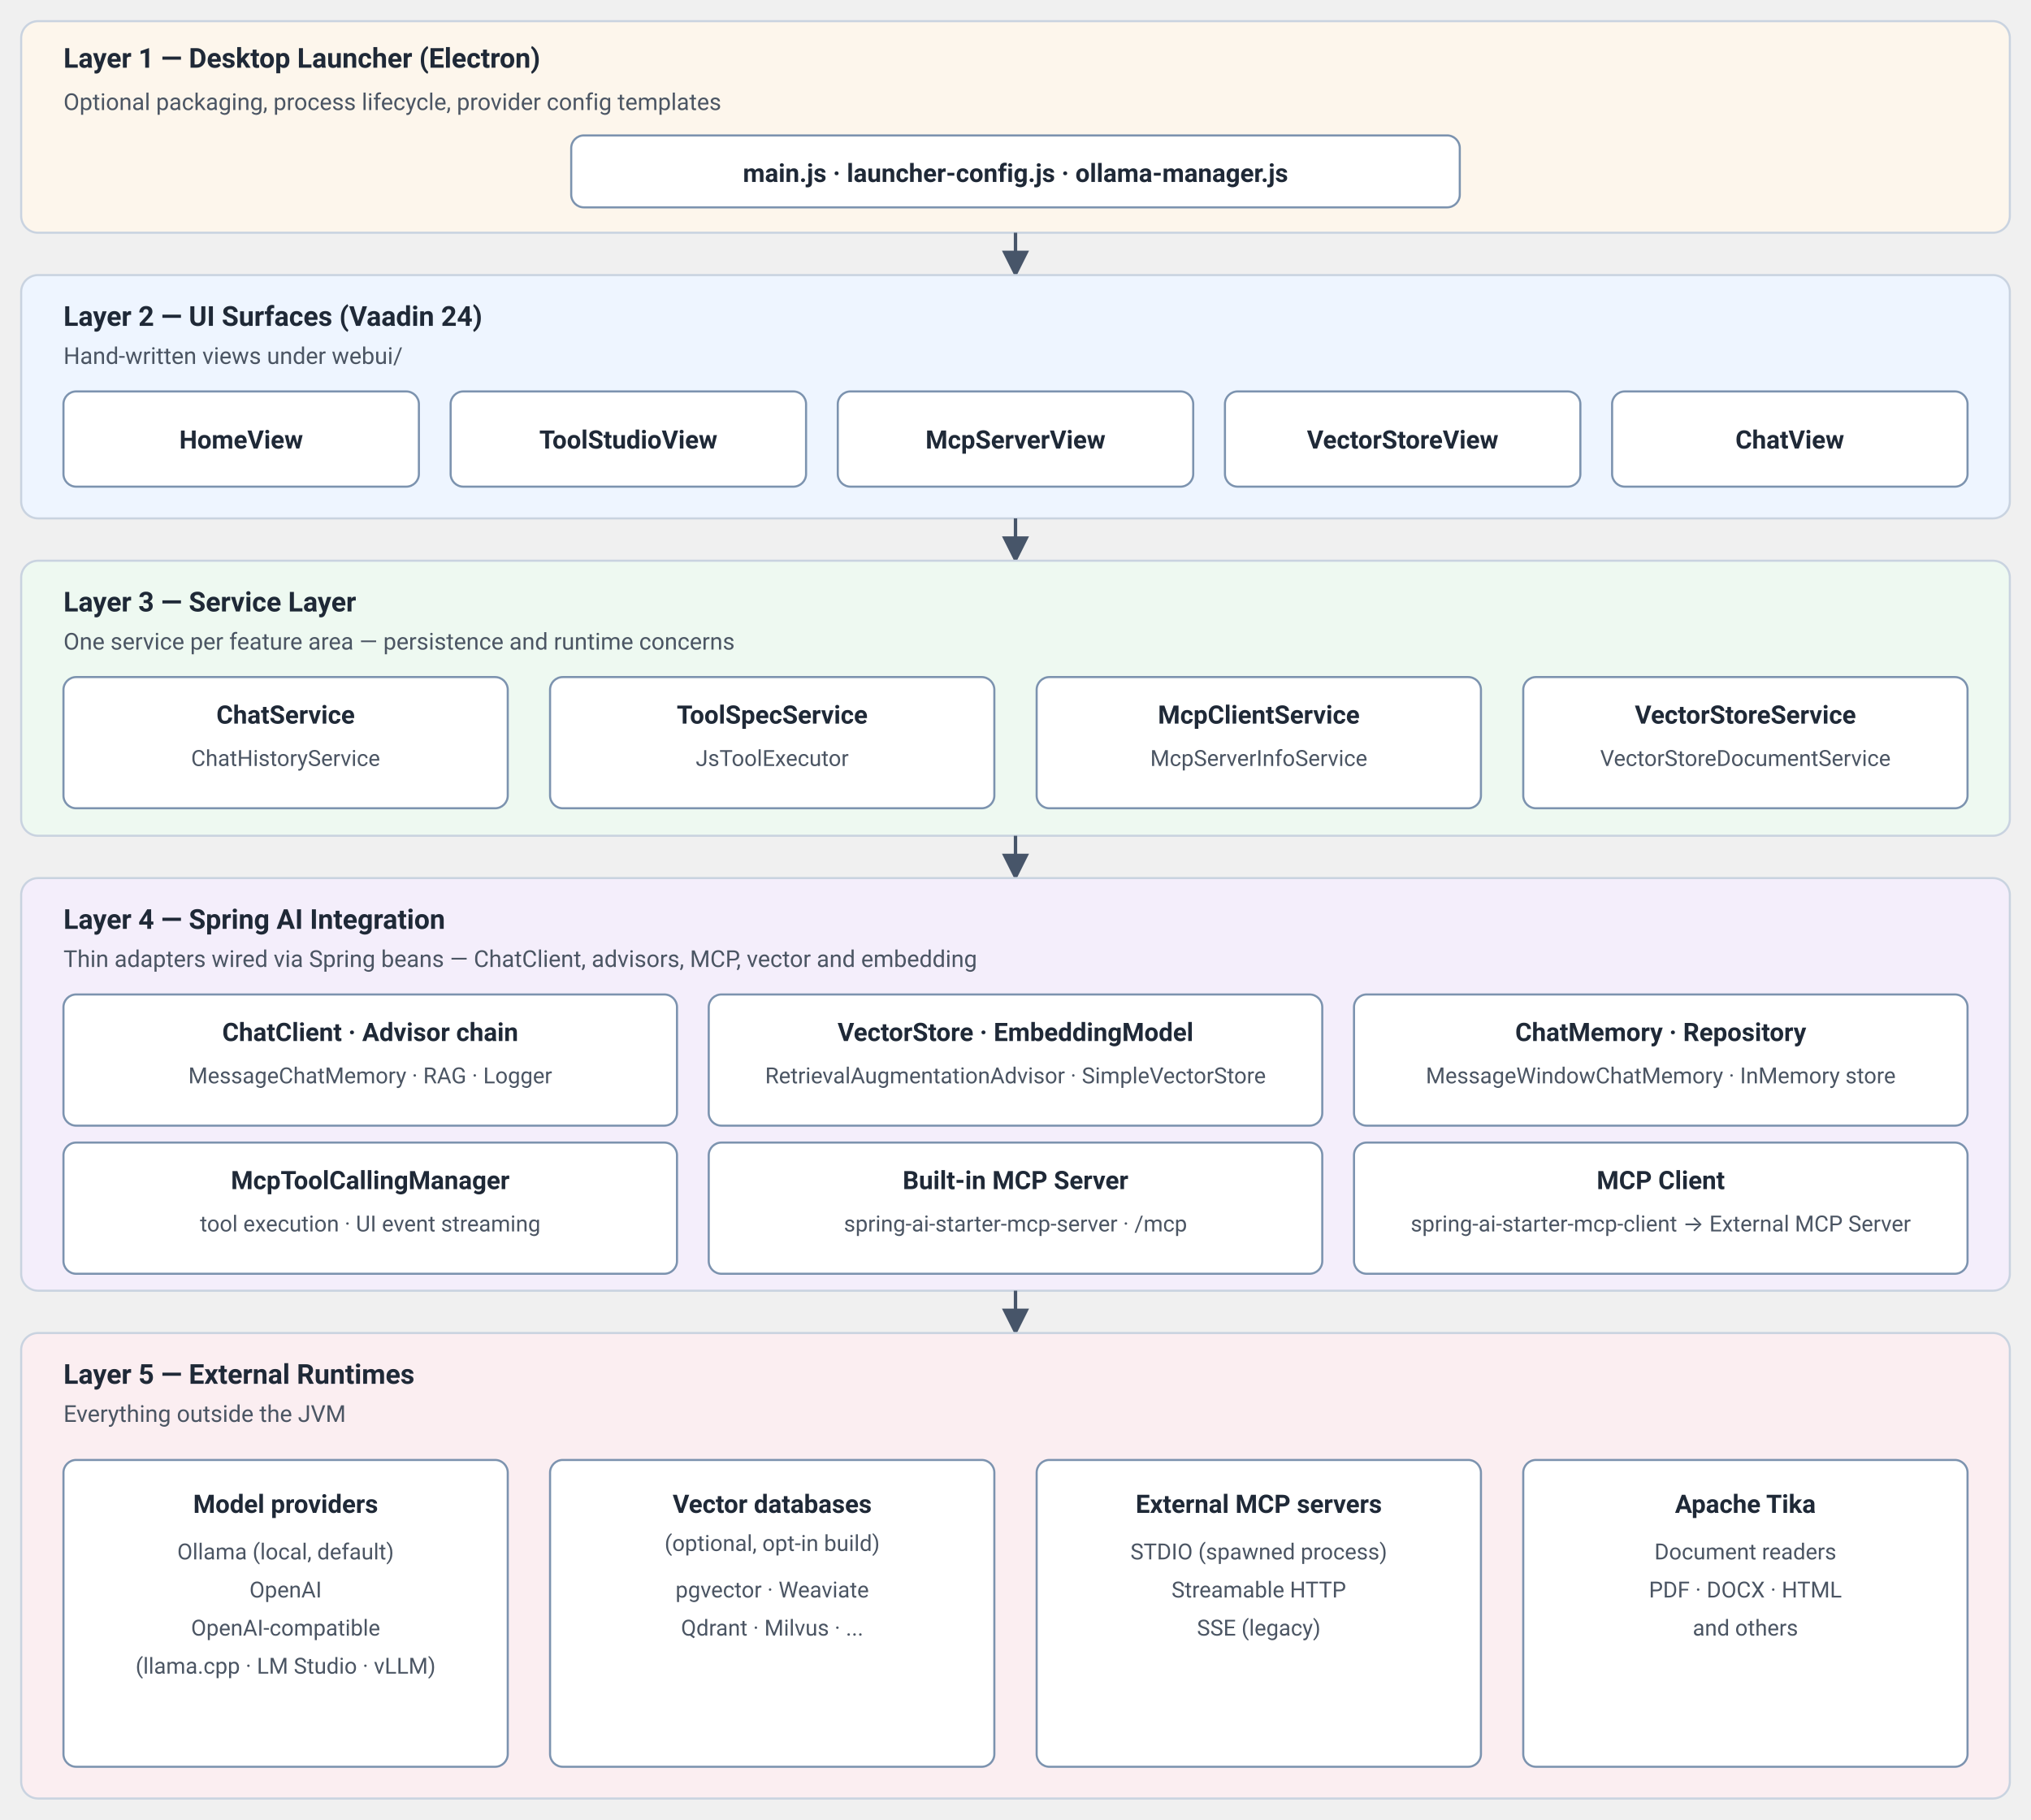
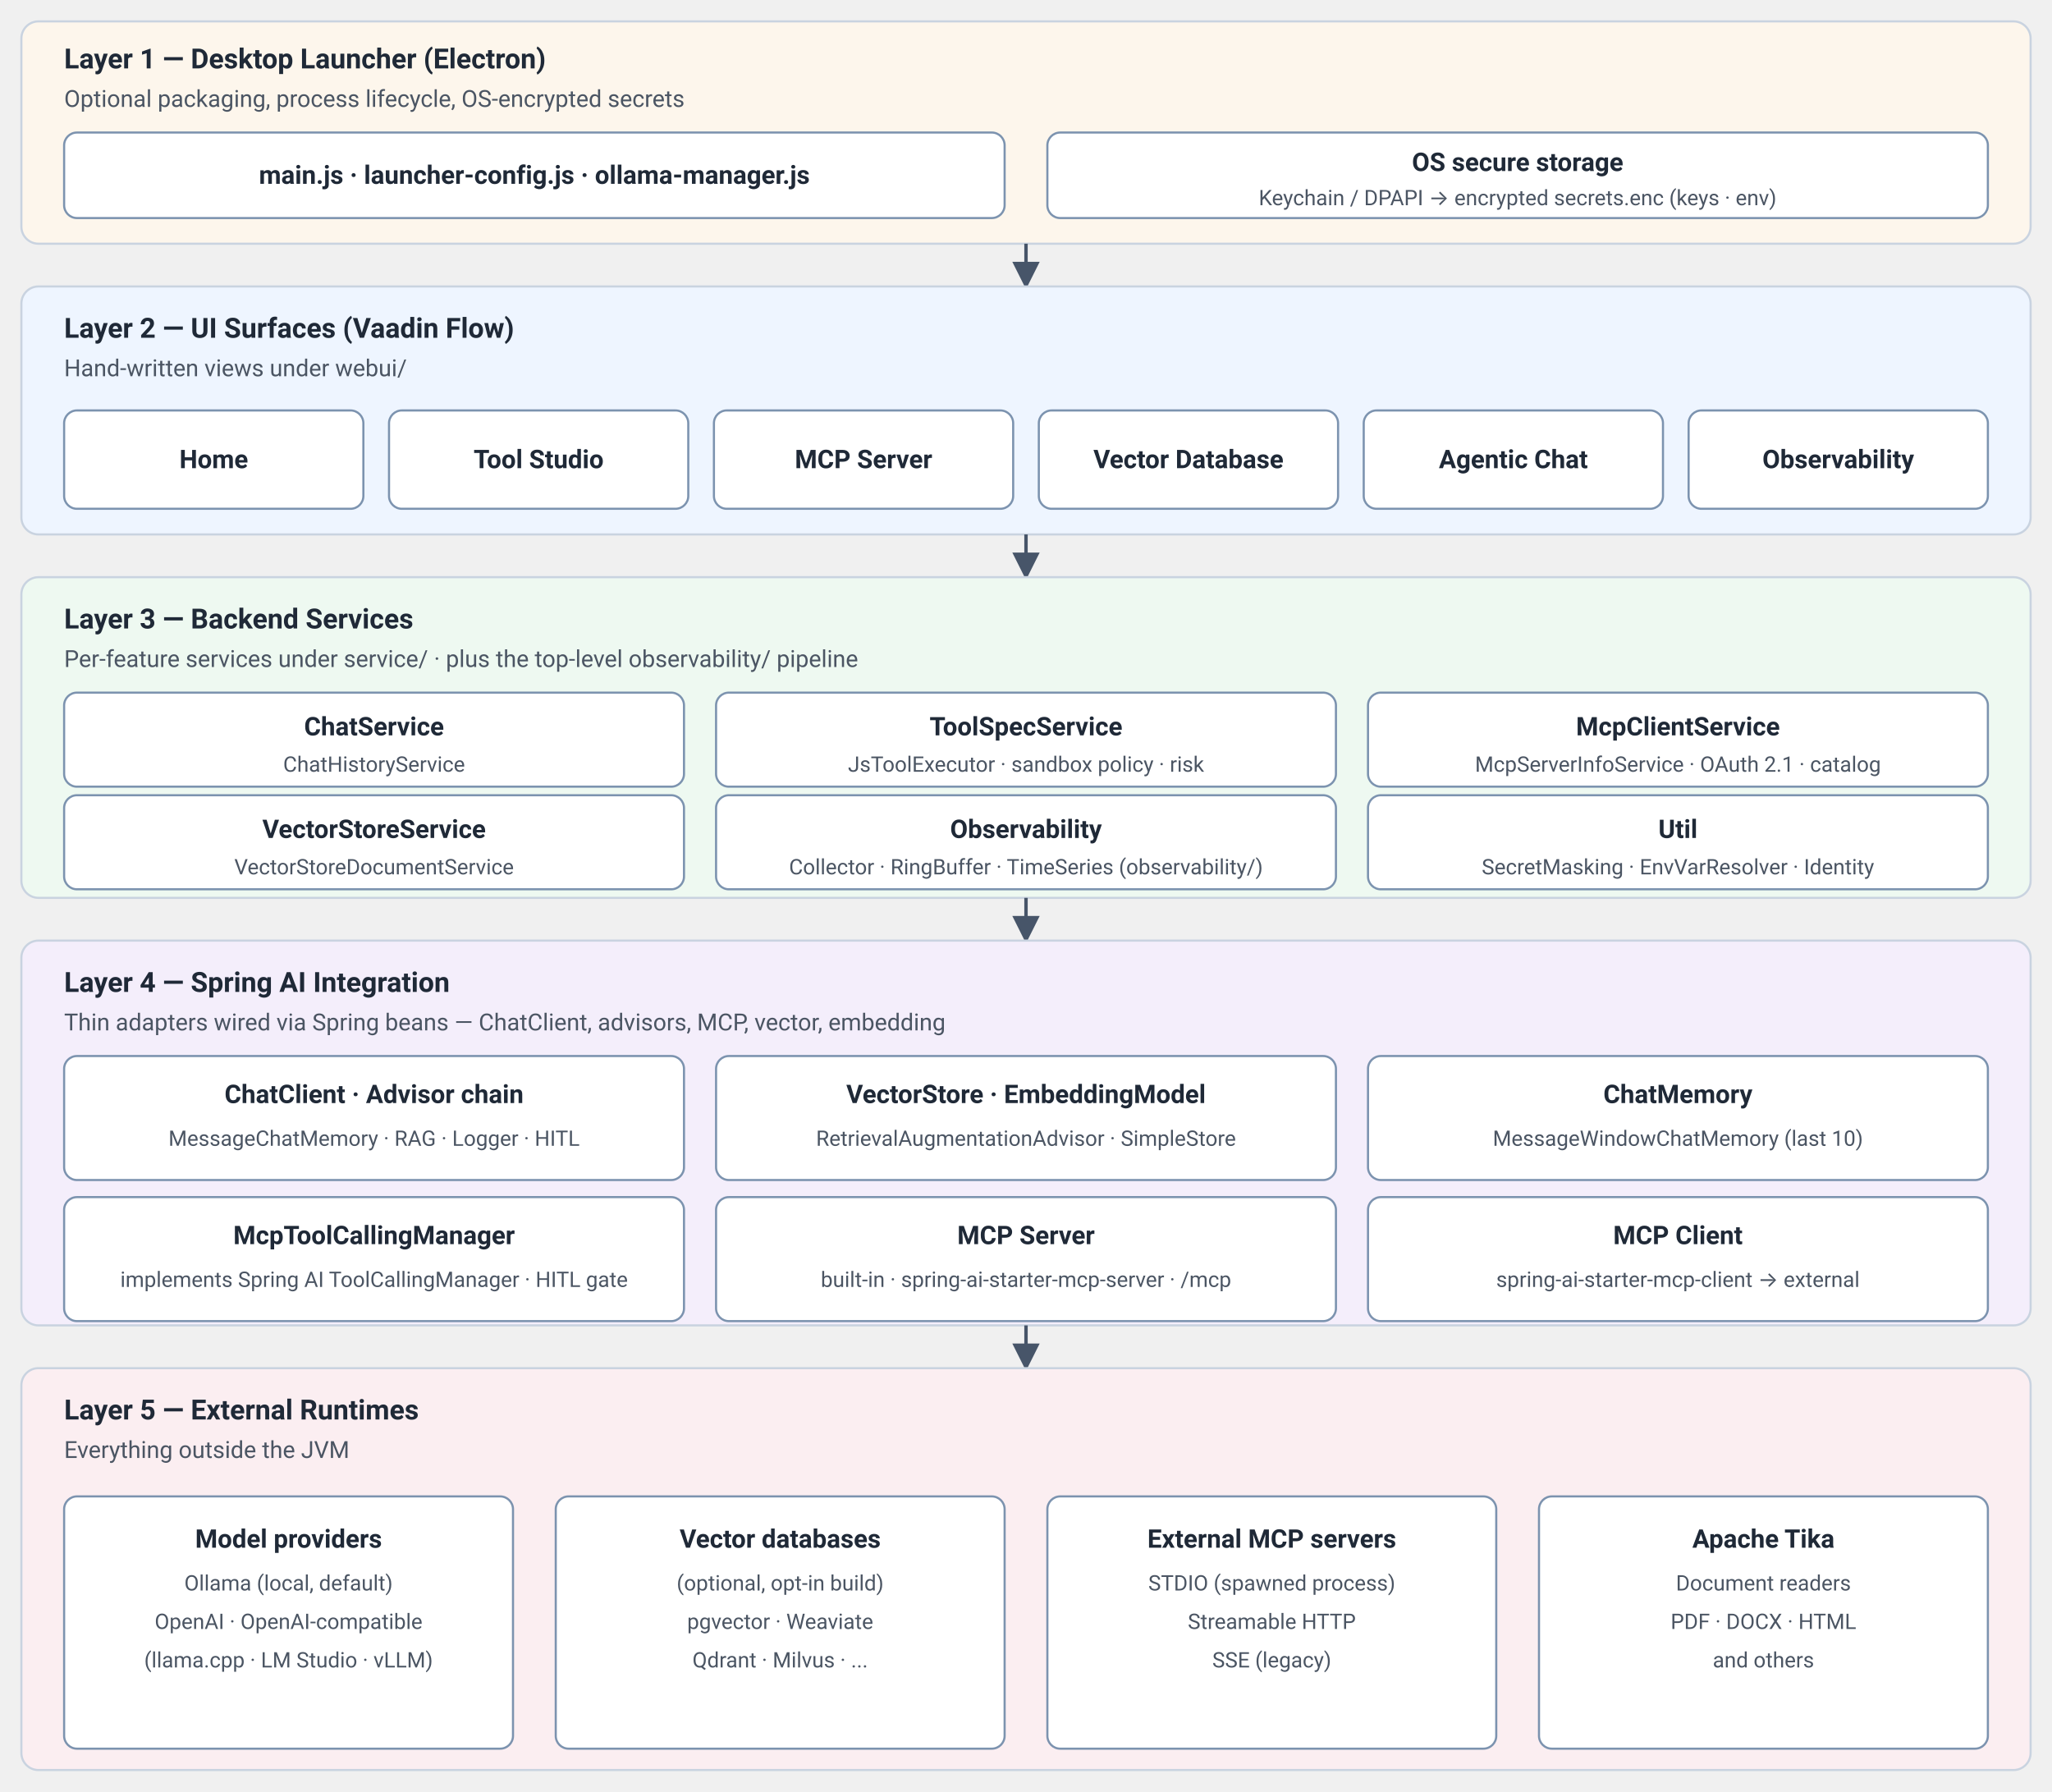
- <svg xmlns="http://www.w3.org/2000/svg" viewBox="0 0 960 860" role="img" aria-label="Spring AI Playground runtime layers">
+ <svg xmlns="http://www.w3.org/2000/svg" viewBox="0 0 960 838" role="img" aria-label="Spring AI Playground runtime layers">
  <defs>
    <style>
      .band { stroke: #c9d3e0; stroke-width: 1; }
      .band-1 { fill: #fdf6ec; }
      .band-2 { fill: #eef5ff; }
      .band-3 { fill: #eef9f1; }
      .band-4 { fill: #f4eefb; }
      .band-5 { fill: #fbeef1; }
      .layer-title { font: 600 13px -apple-system, BlinkMacSystemFont, 'Segoe UI', Roboto, sans-serif; fill: #1f2937; }
      .layer-sub { font: 400 11px -apple-system, BlinkMacSystemFont, 'Segoe UI', Roboto, sans-serif; fill: #4b5563; }
      .box { fill: #ffffff; stroke: #7c93af; stroke-width: 1; }
      .box-label { font: 600 12px -apple-system, BlinkMacSystemFont, 'Segoe UI', Roboto, sans-serif; fill: #1f2937; text-anchor: middle; }
-       .box-sub { font: 400 10.5px -apple-system, BlinkMacSystemFont, 'Segoe UI', Roboto, sans-serif; fill: #4b5563; text-anchor: middle; }
+       .box-sub { font: 400 10px -apple-system, BlinkMacSystemFont, 'Segoe UI', Roboto, sans-serif; fill: #4b5563; text-anchor: middle; }
      .arrow { stroke: #475569; stroke-width: 1.6; fill: none; marker-end: url(#arrowhead); }
    </style>
    <marker id="arrowhead" viewBox="0 0 10 10" refX="9" refY="5" markerWidth="8" markerHeight="8" orient="auto-start-reverse">
      <path d="M0,0 L10,5 L0,10 z" fill="#475569" />
    </marker>
  </defs>
-   <rect class="band band-1" x="10" y="10" width="940" height="100" rx="8" ry="8" />
+   <rect class="band band-1" x="10" y="10" width="940" height="104" rx="8" ry="8" />
  <text class="layer-title" x="30" y="32">Layer 1 — Desktop Launcher (Electron)</text>
-   <text class="layer-sub" x="30" y="52">Optional packaging, process lifecycle, provider config templates</text>
-   <rect class="box" x="270" y="64" width="420" height="34" rx="6" ry="6" />
-   <text class="box-label" x="480" y="86">main.js · launcher-config.js · ollama-manager.js</text>
-   <path class="arrow" d="M480,110 L480,130" />
-   <rect class="band band-2" x="10" y="130" width="940" height="115" rx="8" ry="8" />
-   <text class="layer-title" x="30" y="154">Layer 2 — UI Surfaces (Vaadin 24)</text>
-   <text class="layer-sub" x="30" y="172">Hand-written views under webui/</text>
-   <rect class="box" x="30" y="185" width="168" height="45" rx="6" ry="6" />
-   <text class="box-label" x="114" y="212">HomeView</text>
-   <rect class="box" x="213" y="185" width="168" height="45" rx="6" ry="6" />
-   <text class="box-label" x="297" y="212">ToolStudioView</text>
-   <rect class="box" x="396" y="185" width="168" height="45" rx="6" ry="6" />
-   <text class="box-label" x="480" y="212">McpServerView</text>
-   <rect class="box" x="579" y="185" width="168" height="45" rx="6" ry="6" />
-   <text class="box-label" x="663" y="212">VectorStoreView</text>
-   <rect class="box" x="762" y="185" width="168" height="45" rx="6" ry="6" />
-   <text class="box-label" x="846" y="212">ChatView</text>
-   <path class="arrow" d="M480,245 L480,265" />
-   <rect class="band band-3" x="10" y="265" width="940" height="130" rx="8" ry="8" />
-   <text class="layer-title" x="30" y="289">Layer 3 — Service Layer</text>
-   <text class="layer-sub" x="30" y="307">One service per feature area — persistence and runtime concerns</text>
-   <rect class="box" x="30" y="320" width="210" height="62" rx="6" ry="6" />
-   <text class="box-label" x="135" y="342">ChatService</text>
-   <text class="box-sub" x="135" y="362">ChatHistoryService</text>
-   <rect class="box" x="260" y="320" width="210" height="62" rx="6" ry="6" />
-   <text class="box-label" x="365" y="342">ToolSpecService</text>
-   <text class="box-sub" x="365" y="362">JsToolExecutor</text>
-   <rect class="box" x="490" y="320" width="210" height="62" rx="6" ry="6" />
-   <text class="box-label" x="595" y="342">McpClientService</text>
-   <text class="box-sub" x="595" y="362">McpServerInfoService</text>
-   <rect class="box" x="720" y="320" width="210" height="62" rx="6" ry="6" />
-   <text class="box-label" x="825" y="342">VectorStoreService</text>
-   <text class="box-sub" x="825" y="362">VectorStoreDocumentService</text>
-   <path class="arrow" d="M480,395 L480,415" />
-   <rect class="band band-4" x="10" y="415" width="940" height="195" rx="8" ry="8" />
-   <text class="layer-title" x="30" y="439">Layer 4 — Spring AI Integration</text>
-   <text class="layer-sub" x="30" y="457">Thin adapters wired via Spring beans — ChatClient, advisors, MCP, vector and embedding</text>
-   <rect class="box" x="30" y="470" width="290" height="62" rx="6" ry="6" />
-   <text class="box-label" x="175" y="492">ChatClient · Advisor chain</text>
-   <text class="box-sub" x="175" y="512">MessageChatMemory · RAG · Logger</text>
-   <rect class="box" x="335" y="470" width="290" height="62" rx="6" ry="6" />
-   <text class="box-label" x="480" y="492">VectorStore · EmbeddingModel</text>
-   <text class="box-sub" x="480" y="512">RetrievalAugmentationAdvisor · SimpleVectorStore</text>
-   <rect class="box" x="640" y="470" width="290" height="62" rx="6" ry="6" />
-   <text class="box-label" x="785" y="492">ChatMemory · Repository</text>
-   <text class="box-sub" x="785" y="512">MessageWindowChatMemory · InMemory store</text>
-   <rect class="box" x="30" y="540" width="290" height="62" rx="6" ry="6" />
-   <text class="box-label" x="175" y="562">McpToolCallingManager</text>
-   <text class="box-sub" x="175" y="582">tool execution · UI event streaming</text>
-   <rect class="box" x="335" y="540" width="290" height="62" rx="6" ry="6" />
-   <text class="box-label" x="480" y="562">Built-in MCP Server</text>
-   <text class="box-sub" x="480" y="582">spring-ai-starter-mcp-server · /mcp</text>
-   <rect class="box" x="640" y="540" width="290" height="62" rx="6" ry="6" />
-   <text class="box-label" x="785" y="562">MCP Client</text>
-   <text class="box-sub" x="785" y="582">spring-ai-starter-mcp-client → External MCP Server</text>
-   <path class="arrow" d="M480,610 L480,630" />
-   <rect class="band band-5" x="10" y="630" width="940" height="220" rx="8" ry="8" />
-   <text class="layer-title" x="30" y="654">Layer 5 — External Runtimes</text>
-   <text class="layer-sub" x="30" y="672">Everything outside the JVM</text>
-   <rect class="box" x="30" y="690" width="210" height="145" rx="6" ry="6" />
-   <text class="box-label" x="135" y="715">Model providers</text>
-   <text class="box-sub" x="135" y="737">Ollama (local, default)</text>
-   <text class="box-sub" x="135" y="755">OpenAI</text>
-   <text class="box-sub" x="135" y="773">OpenAI-compatible</text>
-   <text class="box-sub" x="135" y="791">(llama.cpp · LM Studio · vLLM)</text>
-   <rect class="box" x="260" y="690" width="210" height="145" rx="6" ry="6" />
-   <text class="box-label" x="365" y="715">Vector databases</text>
-   <text class="box-sub" x="365" y="733">(optional, opt-in build)</text>
-   <text class="box-sub" x="365" y="755">pgvector · Weaviate</text>
-   <text class="box-sub" x="365" y="773">Qdrant · Milvus · ...</text>
-   <rect class="box" x="490" y="690" width="210" height="145" rx="6" ry="6" />
-   <text class="box-label" x="595" y="715">External MCP servers</text>
-   <text class="box-sub" x="595" y="737">STDIO (spawned process)</text>
-   <text class="box-sub" x="595" y="755">Streamable HTTP</text>
-   <text class="box-sub" x="595" y="773">SSE (legacy)</text>
-   <rect class="box" x="720" y="690" width="210" height="145" rx="6" ry="6" />
-   <text class="box-label" x="825" y="715">Apache Tika</text>
-   <text class="box-sub" x="825" y="737">Document readers</text>
-   <text class="box-sub" x="825" y="755">PDF · DOCX · HTML</text>
-   <text class="box-sub" x="825" y="773">and others</text>
+   <text class="layer-sub" x="30" y="50">Optional packaging, process lifecycle, OS-encrypted secrets</text>
+   <rect class="box" x="30" y="62" width="440" height="40" rx="6" ry="6" />
+   <text class="box-label" x="250" y="86">main.js · launcher-config.js · ollama-manager.js</text>
+   <rect class="box" x="490" y="62" width="440" height="40" rx="6" ry="6" />
+   <text class="box-label" x="710" y="80">OS secure storage</text>
+   <text class="box-sub" x="710" y="96">Keychain / DPAPI → encrypted secrets.enc (keys · env)</text>
+   <path class="arrow" d="M480,114 L480,134" />
+   <rect class="band band-2" x="10" y="134" width="940" height="116" rx="8" ry="8" />
+   <text class="layer-title" x="30" y="158">Layer 2 — UI Surfaces (Vaadin Flow)</text>
+   <text class="layer-sub" x="30" y="176">Hand-written views under webui/</text>
+   <rect class="box" x="30" y="192" width="140" height="46" rx="6" ry="6" />
+   <text class="box-label" x="100" y="219">Home</text>
+   <rect class="box" x="182" y="192" width="140" height="46" rx="6" ry="6" />
+   <text class="box-label" x="252" y="219">Tool Studio</text>
+   <rect class="box" x="334" y="192" width="140" height="46" rx="6" ry="6" />
+   <text class="box-label" x="404" y="219">MCP Server</text>
+   <rect class="box" x="486" y="192" width="140" height="46" rx="6" ry="6" />
+   <text class="box-label" x="556" y="219">Vector Database</text>
+   <rect class="box" x="638" y="192" width="140" height="46" rx="6" ry="6" />
+   <text class="box-label" x="708" y="219">Agentic Chat</text>
+   <rect class="box" x="790" y="192" width="140" height="46" rx="6" ry="6" />
+   <text class="box-label" x="860" y="219">Observability</text>
+   <path class="arrow" d="M480,250 L480,270" />
+   <rect class="band band-3" x="10" y="270" width="940" height="150" rx="8" ry="8" />
+   <text class="layer-title" x="30" y="294">Layer 3 — Backend Services</text>
+   <text class="layer-sub" x="30" y="312">Per-feature services under service/ · plus the top-level observability/ pipeline</text>
+   <rect class="box" x="30" y="324" width="290" height="44" rx="6" ry="6" />
+   <text class="box-label" x="175" y="344">ChatService</text>
+   <text class="box-sub" x="175" y="361">ChatHistoryService</text>
+   <rect class="box" x="335" y="324" width="290" height="44" rx="6" ry="6" />
+   <text class="box-label" x="480" y="344">ToolSpecService</text>
+   <text class="box-sub" x="480" y="361">JsToolExecutor · sandbox policy · risk</text>
+   <rect class="box" x="640" y="324" width="290" height="44" rx="6" ry="6" />
+   <text class="box-label" x="785" y="344">McpClientService</text>
+   <text class="box-sub" x="785" y="361">McpServerInfoService · OAuth 2.1 · catalog</text>
+   <rect class="box" x="30" y="372" width="290" height="44" rx="6" ry="6" />
+   <text class="box-label" x="175" y="392">VectorStoreService</text>
+   <text class="box-sub" x="175" y="409">VectorStoreDocumentService</text>
+   <rect class="box" x="335" y="372" width="290" height="44" rx="6" ry="6" />
+   <text class="box-label" x="480" y="392">Observability</text>
+   <text class="box-sub" x="480" y="409">Collector · RingBuffer · TimeSeries (observability/)</text>
+   <rect class="box" x="640" y="372" width="290" height="44" rx="6" ry="6" />
+   <text class="box-label" x="785" y="392">Util</text>
+   <text class="box-sub" x="785" y="409">SecretMasking · EnvVarResolver · Identity</text>
+   <path class="arrow" d="M480,420 L480,440" />
+   <rect class="band band-4" x="10" y="440" width="940" height="180" rx="8" ry="8" />
+   <text class="layer-title" x="30" y="464">Layer 4 — Spring AI Integration</text>
+   <text class="layer-sub" x="30" y="482">Thin adapters wired via Spring beans — ChatClient, advisors, MCP, vector, embedding</text>
+   <rect class="box" x="30" y="494" width="290" height="58" rx="6" ry="6" />
+   <text class="box-label" x="175" y="516">ChatClient · Advisor chain</text>
+   <text class="box-sub" x="175" y="536">MessageChatMemory · RAG · Logger · HITL</text>
+   <rect class="box" x="335" y="494" width="290" height="58" rx="6" ry="6" />
+   <text class="box-label" x="480" y="516">VectorStore · EmbeddingModel</text>
+   <text class="box-sub" x="480" y="536">RetrievalAugmentationAdvisor · SimpleStore</text>
+   <rect class="box" x="640" y="494" width="290" height="58" rx="6" ry="6" />
+   <text class="box-label" x="785" y="516">ChatMemory</text>
+   <text class="box-sub" x="785" y="536">MessageWindowChatMemory (last 10)</text>
+   <rect class="box" x="30" y="560" width="290" height="58" rx="6" ry="6" />
+   <text class="box-label" x="175" y="582">McpToolCallingManager</text>
+   <text class="box-sub" x="175" y="602">implements Spring AI ToolCallingManager · HITL gate</text>
+   <rect class="box" x="335" y="560" width="290" height="58" rx="6" ry="6" />
+   <text class="box-label" x="480" y="582">MCP Server</text>
+   <text class="box-sub" x="480" y="602">built-in · spring-ai-starter-mcp-server · /mcp</text>
+   <rect class="box" x="640" y="560" width="290" height="58" rx="6" ry="6" />
+   <text class="box-label" x="785" y="582">MCP Client</text>
+   <text class="box-sub" x="785" y="602">spring-ai-starter-mcp-client → external</text>
+   <path class="arrow" d="M480,620 L480,640" />
+   <rect class="band band-5" x="10" y="640" width="940" height="188" rx="8" ry="8" />
+   <text class="layer-title" x="30" y="664">Layer 5 — External Runtimes</text>
+   <text class="layer-sub" x="30" y="682">Everything outside the JVM</text>
+   <rect class="box" x="30" y="700" width="210" height="118" rx="6" ry="6" />
+   <text class="box-label" x="135" y="724">Model providers</text>
+   <text class="box-sub" x="135" y="744">Ollama (local, default)</text>
+   <text class="box-sub" x="135" y="762">OpenAI · OpenAI-compatible</text>
+   <text class="box-sub" x="135" y="780">(llama.cpp · LM Studio · vLLM)</text>
+   <rect class="box" x="260" y="700" width="210" height="118" rx="6" ry="6" />
+   <text class="box-label" x="365" y="724">Vector databases</text>
+   <text class="box-sub" x="365" y="744">(optional, opt-in build)</text>
+   <text class="box-sub" x="365" y="762">pgvector · Weaviate</text>
+   <text class="box-sub" x="365" y="780">Qdrant · Milvus · ...</text>
+   <rect class="box" x="490" y="700" width="210" height="118" rx="6" ry="6" />
+   <text class="box-label" x="595" y="724">External MCP servers</text>
+   <text class="box-sub" x="595" y="744">STDIO (spawned process)</text>
+   <text class="box-sub" x="595" y="762">Streamable HTTP</text>
+   <text class="box-sub" x="595" y="780">SSE (legacy)</text>
+   <rect class="box" x="720" y="700" width="210" height="118" rx="6" ry="6" />
+   <text class="box-label" x="825" y="724">Apache Tika</text>
+   <text class="box-sub" x="825" y="744">Document readers</text>
+   <text class="box-sub" x="825" y="762">PDF · DOCX · HTML</text>
+   <text class="box-sub" x="825" y="780">and others</text>
</svg>
